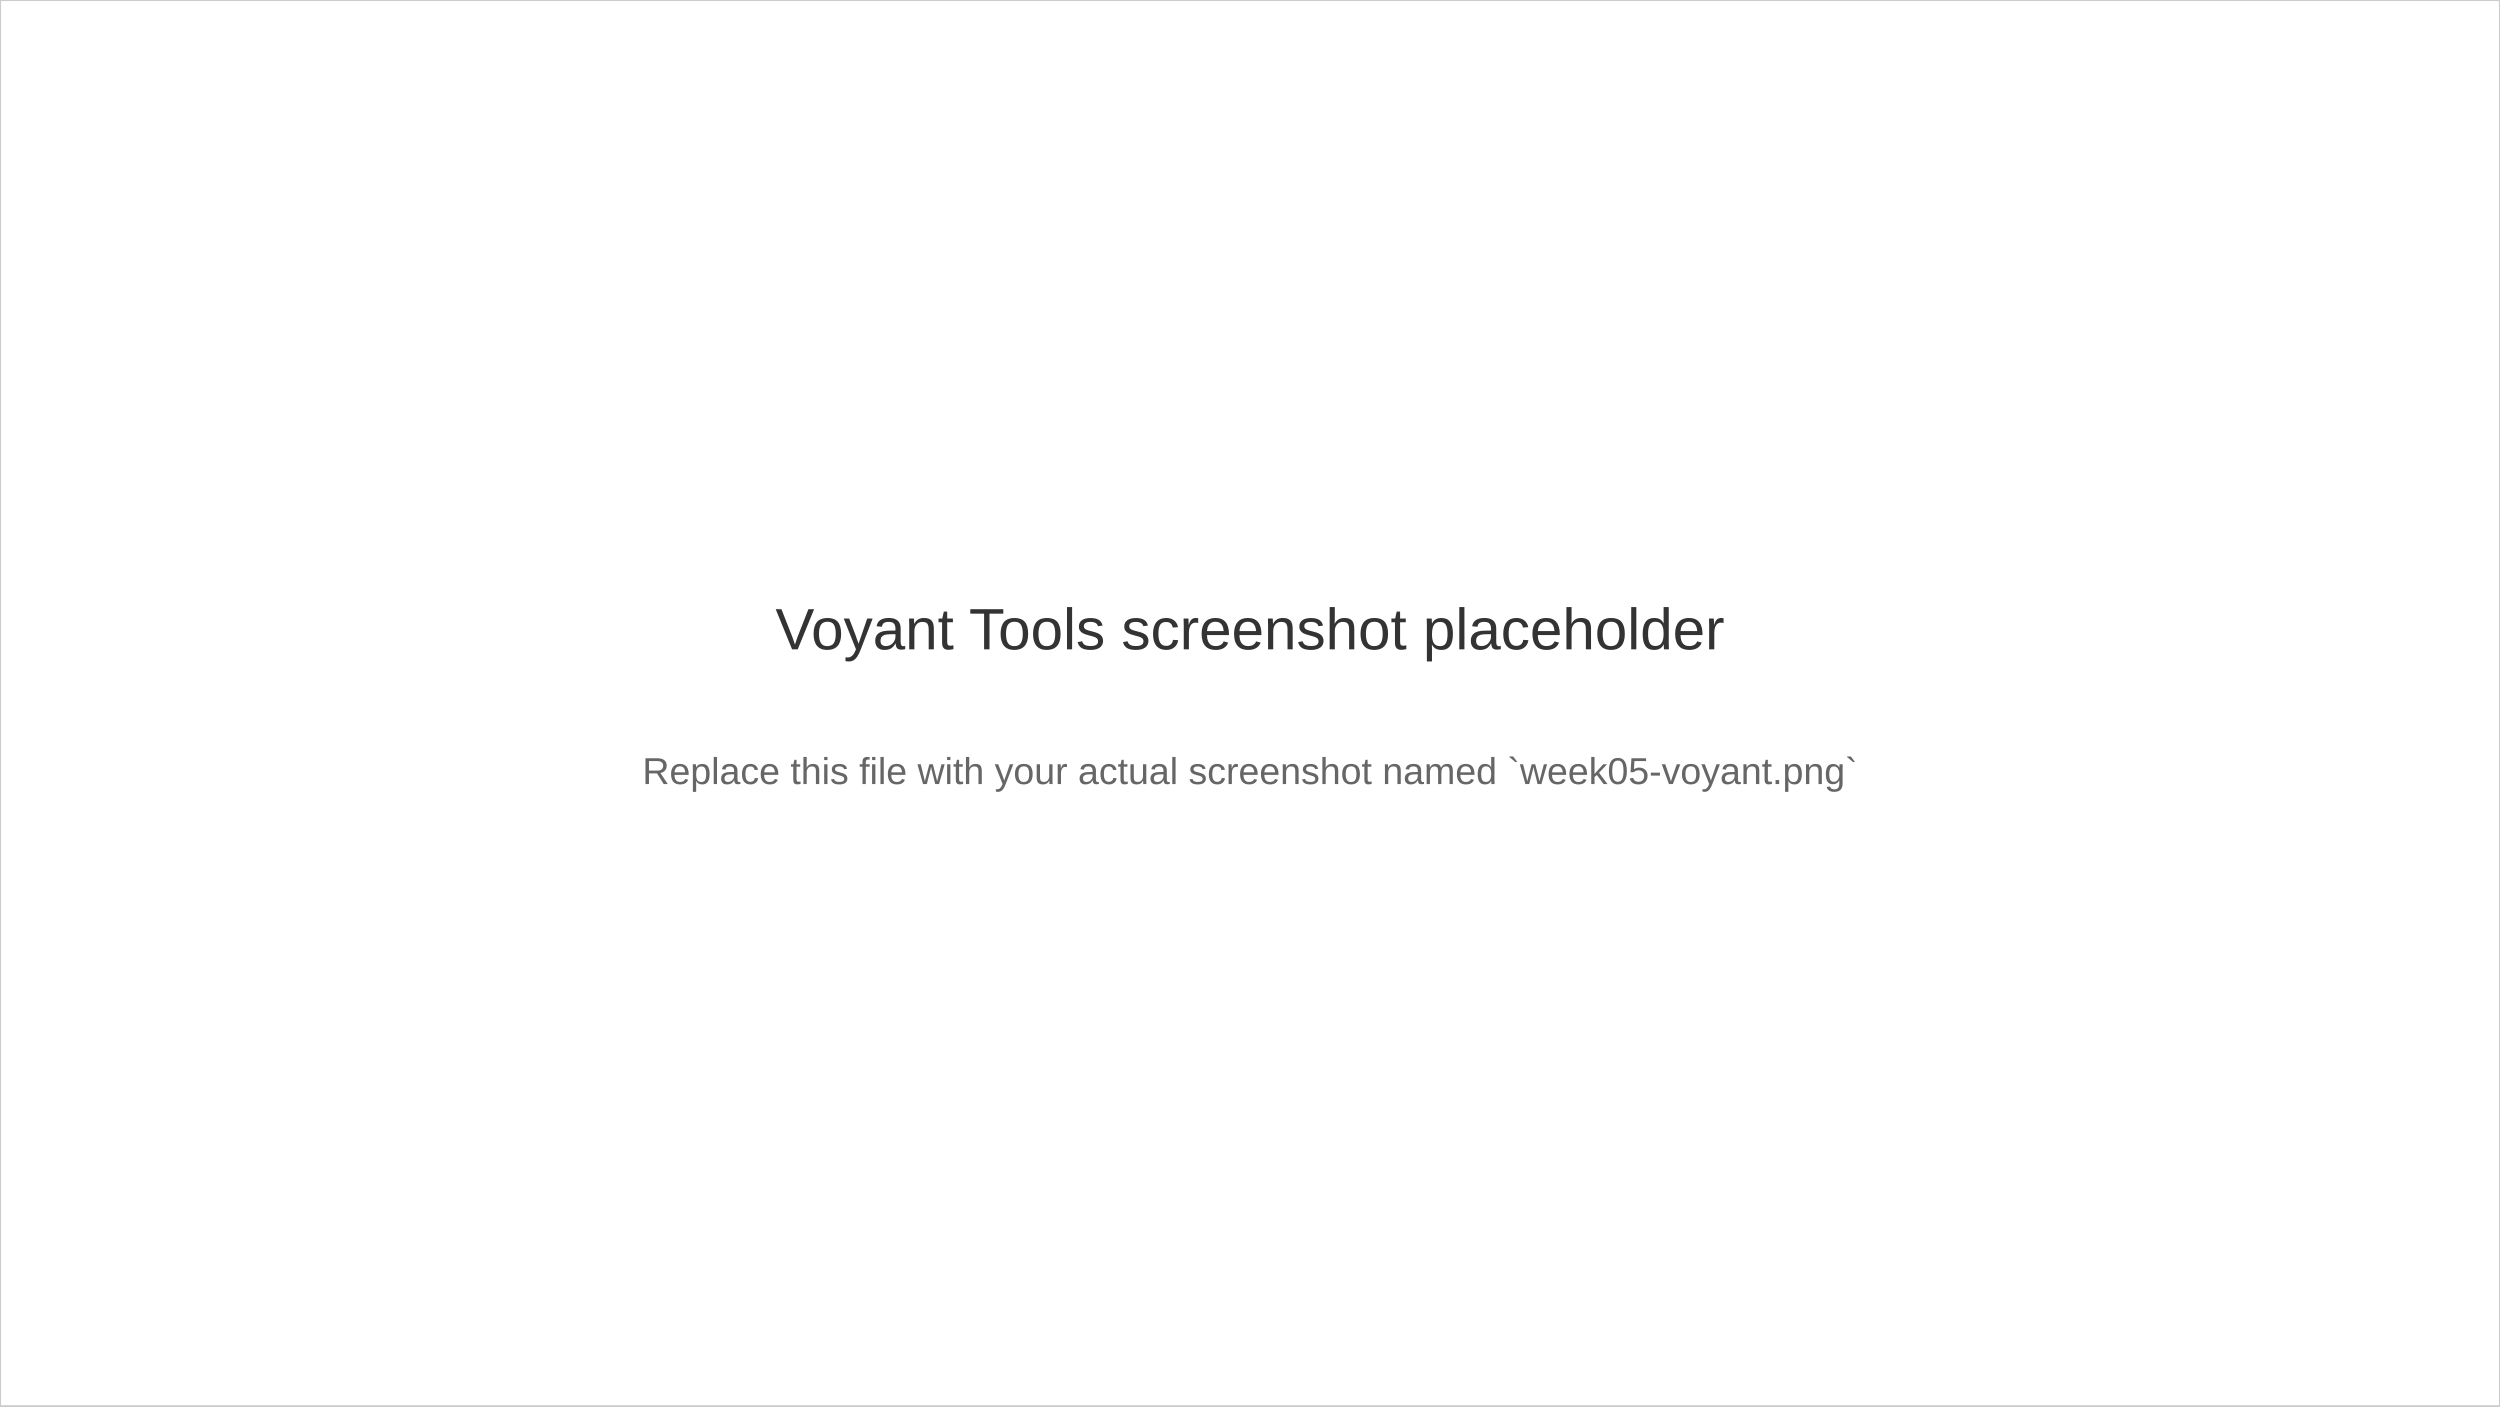
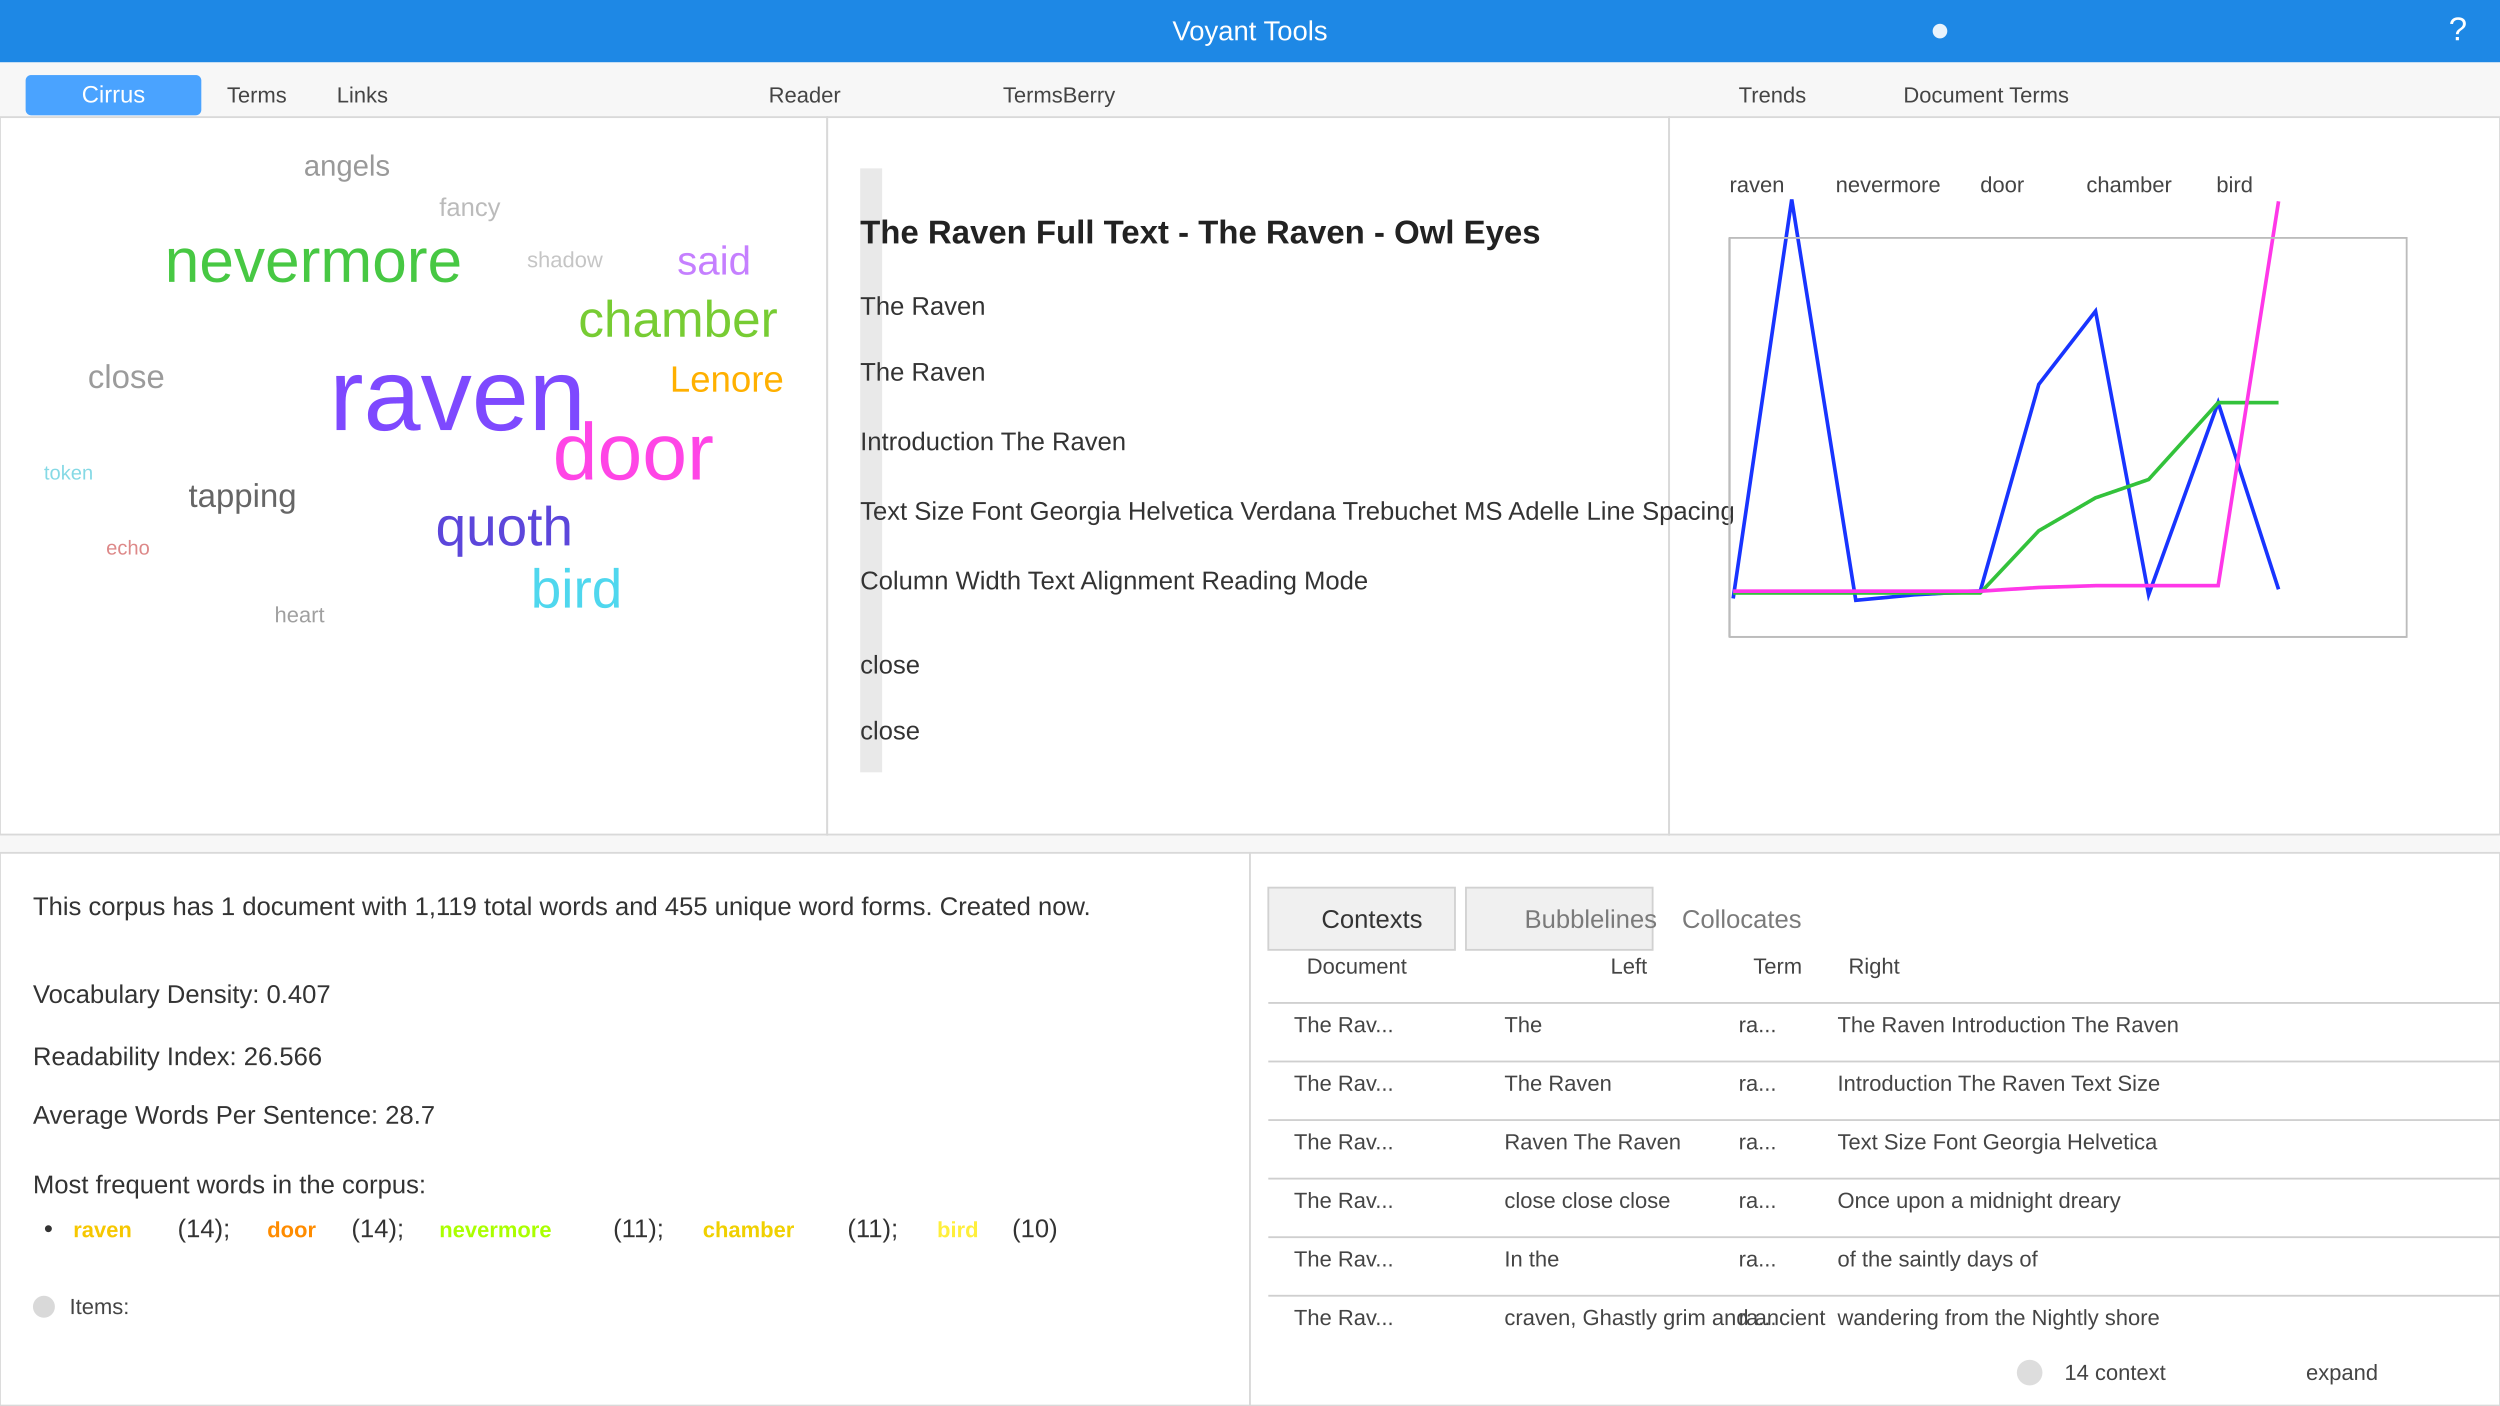
- <svg xmlns="http://www.w3.org/2000/svg" width="1200" height="675">
-   <rect width="100%" height="100%" fill="#ffffff" stroke="#cccccc" />
-   <text x="50%" y="45%" dominant-baseline="middle" text-anchor="middle" font-family="Arial, sans-serif" font-size="28" fill="#333">Voyant Tools screenshot placeholder</text>
-   <text x="50%" y="55%" dominant-baseline="middle" text-anchor="middle" font-family="Arial, sans-serif" font-size="18" fill="#666">Replace this file with your actual screenshot named `week05-voyant.png`</text>
+ <svg xmlns="http://www.w3.org/2000/svg" width="1366" height="768" viewBox="0 0 1366 768">
+   <defs>
+     <style>
+       .ui { font-family: Arial, Helvetica, sans-serif; }
+       .small { font-size: 12px; fill: #444; }
+       .mid { font-size: 14px; fill: #333; }
+       .title { font-size: 18px; font-weight: 700; fill: #222; }
+       .panel { fill: #ffffff; stroke: #d9d9d9; }
+       .header { fill: #1e88e5; }
+       .tab { fill: #4aa3ff; }
+       .muted { fill: #7a7a7a; }
+       .link { stroke: #cfcfcf; stroke-width: 1; }
+     </style>
+   </defs>
+   <rect width="1366" height="768" fill="#f7f7f7" />
+   <rect x="0" y="0" width="1366" height="34" class="header" />
+   <text x="683" y="22" class="ui" font-size="15" fill="#ffffff" text-anchor="middle">Voyant Tools</text>
+   <circle cx="1060" cy="17" r="4" fill="#fff" opacity="0.9" />
+   <text x="1348" y="22" class="ui" font-size="18" fill="#ffffff" text-anchor="end">?</text>
+   <rect x="14" y="41" width="96" height="22" rx="3" class="tab" />
+   <text x="62" y="56" class="ui" font-size="13" fill="#fff" text-anchor="middle">Cirrus</text>
+   <text x="124" y="56" class="ui small">Terms</text>
+   <text x="184" y="56" class="ui small">Links</text>
+   <text x="420" y="56" class="ui small">Reader</text>
+   <text x="548" y="56" class="ui small">TermsBerry</text>
+   <text x="950" y="56" class="ui small">Trends</text>
+   <text x="1040" y="56" class="ui small">Document Terms</text>
+   <rect x="0" y="64" width="452" height="392" class="panel" />
+   <rect x="452" y="64" width="460" height="392" class="panel" />
+   <rect x="912" y="64" width="454" height="392" class="panel" />
+   <rect x="0" y="466" width="683" height="302" class="panel" />
+   <rect x="683" y="466" width="683" height="302" class="panel" />
+   <g class="ui">
+     <text x="90" y="154" font-size="34" fill="#47c843">nevermore</text>
+     <text x="180" y="235" font-size="56" fill="#7e49ff">raven</text>
+     <text x="302" y="262" font-size="44" fill="#ff45e6">door</text>
+     <text x="238" y="298" font-size="30" fill="#5c46db">quoth</text>
+     <text x="290" y="332" font-size="30" fill="#4fd7ee">bird</text>
+     <text x="316" y="184" font-size="28" fill="#77cc33">chamber</text>
+     <text x="370" y="150" font-size="22" fill="#c57fff">said</text>
+     <text x="366" y="214" font-size="20" fill="#ffb000">Lenore</text>
+     <text x="103" y="277" font-size="18" fill="#666">tapping</text>
+     <text x="48" y="212" font-size="18" fill="#9b9b9b">close</text>
+     <text x="166" y="96" font-size="16" fill="#999">angels</text>
+     <text x="240" y="118" font-size="14" fill="#bbb">fancy</text>
+     <text x="288" y="146" font-size="12" fill="#c5c5c5">shadow</text>
+     <text x="24" y="262" font-size="11" fill="#85d9e5">token</text>
+     <text x="58" y="303" font-size="11" fill="#d88">echo</text>
+     <text x="150" y="340" font-size="12" fill="#a0a0a0">heart</text>
+   </g>
+   <rect x="470" y="92" width="12" height="330" fill="#e9e9e9" />
+   <text x="470" y="133" class="ui title">The Raven Full Text - The Raven - Owl Eyes</text>
+   <text x="470" y="172" class="ui mid">The Raven</text>
+   <text x="470" y="208" class="ui mid">The Raven</text>
+   <text x="470" y="246" class="ui mid">Introduction The Raven</text>
+   <text x="470" y="284" class="ui mid">Text Size Font Georgia Helvetica Verdana Trebuchet MS Adelle Line Spacing</text>
+   <text x="470" y="322" class="ui mid">Column Width Text Alignment Reading Mode</text>
+   <text x="470" y="368" class="ui mid">close</text>
+   <text x="470" y="404" class="ui mid">close</text>
+   <g>
+     <text x="945" y="105" class="ui small">raven</text>
+     <text x="1003" y="105" class="ui small">nevermore</text>
+     <text x="1082" y="105" class="ui small">door</text>
+     <text x="1140" y="105" class="ui small">chamber</text>
+     <text x="1211" y="105" class="ui small">bird</text>
+     <polyline points="947,327 979,109 1014,328 1046,325 1082,323 1114,210 1145,170 1174,325 1212,220 1245,322" fill="none" stroke="#1834ff" stroke-width="2" />
+     <polyline points="947,324 979,324 1014,324 1046,324 1082,324 1114,290 1145,272 1174,262 1212,220 1245,220" fill="none" stroke="#33c23b" stroke-width="2" />
+     <polyline points="947,323 979,323 1014,323 1046,323 1082,323 1114,321 1145,320 1174,320 1212,320 1245,110" fill="none" stroke="#ff37e8" stroke-width="2" />
+     <rect x="945" y="130" width="370" height="218" fill="none" stroke="#bcbcbc" />
+     <line x1="945" y1="348" x2="1315" y2="348" stroke="#bcbcbc" />
+     <line x1="945" y1="130" x2="945" y2="348" stroke="#bcbcbc" />
+   </g>
+   <g class="ui">
+     <text x="18" y="500" class="ui mid">This corpus has 1 document with 1,119 total words and 455 unique word forms. Created now.</text>
+     <text x="18" y="548" class="ui mid">Vocabulary Density: 0.407</text>
+     <text x="18" y="582" class="ui mid">Readability Index: 26.566</text>
+     <text x="18" y="614" class="ui mid">Average Words Per Sentence: 28.7</text>
+     <text x="18" y="652" class="ui mid">Most frequent words in the corpus:</text>
+     <text x="24" y="676" class="ui mid">• </text>
+     <text x="40" y="676" fill="#f6c700" font-weight="700">raven</text>
+     <text x="97" y="676" class="ui mid">(14);</text>
+     <text x="146" y="676" fill="#ff8c00" font-weight="700">door</text>
+     <text x="192" y="676" class="ui mid">(14);</text>
+     <text x="240" y="676" fill="#aaff00" font-weight="700">nevermore</text>
+     <text x="335" y="676" class="ui mid">(11);</text>
+     <text x="384" y="676" fill="#f0d000" font-weight="700">chamber</text>
+     <text x="463" y="676" class="ui mid">(11);</text>
+     <text x="512" y="676" fill="#ffef3b" font-weight="700">bird</text>
+     <text x="553" y="676" class="ui mid">(10)</text>
+   </g>
+   <g class="ui small">
+     <rect x="18" y="708" width="12" height="12" rx="6" fill="#d9d9d9" />
+     <text x="38" y="718">Items:</text>
+   </g>
+   <rect x="693" y="485" width="102" height="34" fill="#f0f0f0" stroke="#d1d1d1" />
+   <rect x="801" y="485" width="102" height="34" fill="#f0f0f0" stroke="#d1d1d1" />
+   <text x="722" y="507" class="ui mid">Contexts</text>
+   <text x="833" y="507" class="ui mid muted">Bubblelines</text>
+   <text x="919" y="507" class="ui mid muted">Collocates</text>
+   <text x="714" y="532" class="ui small">Document</text>
+   <text x="880" y="532" class="ui small">Left</text>
+   <text x="958" y="532" class="ui small">Term</text>
+   <text x="1010" y="532" class="ui small">Right</text>
+   <g class="ui small">
+     <line x1="693" y1="548" x2="1366" y2="548" class="link" />
+     <line x1="693" y1="580" x2="1366" y2="580" class="link" />
+     <line x1="693" y1="612" x2="1366" y2="612" class="link" />
+     <line x1="693" y1="644" x2="1366" y2="644" class="link" />
+     <line x1="693" y1="676" x2="1366" y2="676" class="link" />
+     <line x1="693" y1="708" x2="1366" y2="708" class="link" />
+     <text x="707" y="564">The Rav...</text>
+     <text x="822" y="564">The</text>
+     <text x="950" y="564">ra...</text>
+     <text x="1004" y="564">The Raven Introduction The Raven</text>
+     <text x="707" y="596">The Rav...</text>
+     <text x="822" y="596">The Raven</text>
+     <text x="950" y="596">ra...</text>
+     <text x="1004" y="596">Introduction The Raven Text Size</text>
+     <text x="707" y="628">The Rav...</text>
+     <text x="822" y="628">Raven The Raven</text>
+     <text x="950" y="628">ra...</text>
+     <text x="1004" y="628">Text Size Font Georgia Helvetica</text>
+     <text x="707" y="660">The Rav...</text>
+     <text x="822" y="660">close close close</text>
+     <text x="950" y="660">ra...</text>
+     <text x="1004" y="660">Once upon a midnight dreary</text>
+     <text x="707" y="692">The Rav...</text>
+     <text x="822" y="692">In the</text>
+     <text x="950" y="692">ra...</text>
+     <text x="1004" y="692">of the saintly days of</text>
+     <text x="707" y="724">The Rav...</text>
+     <text x="822" y="724">craven, Ghastly grim and ancient</text>
+     <text x="950" y="724">ra...</text>
+     <text x="1004" y="724">wandering from the Nightly shore</text>
+   </g>
+   <text x="1128" y="754" class="ui small">14 context</text>
+   <text x="1260" y="754" class="ui small">expand</text>
+   <rect x="1102" y="743" width="14" height="14" rx="7" fill="#ddd" />
</svg>
